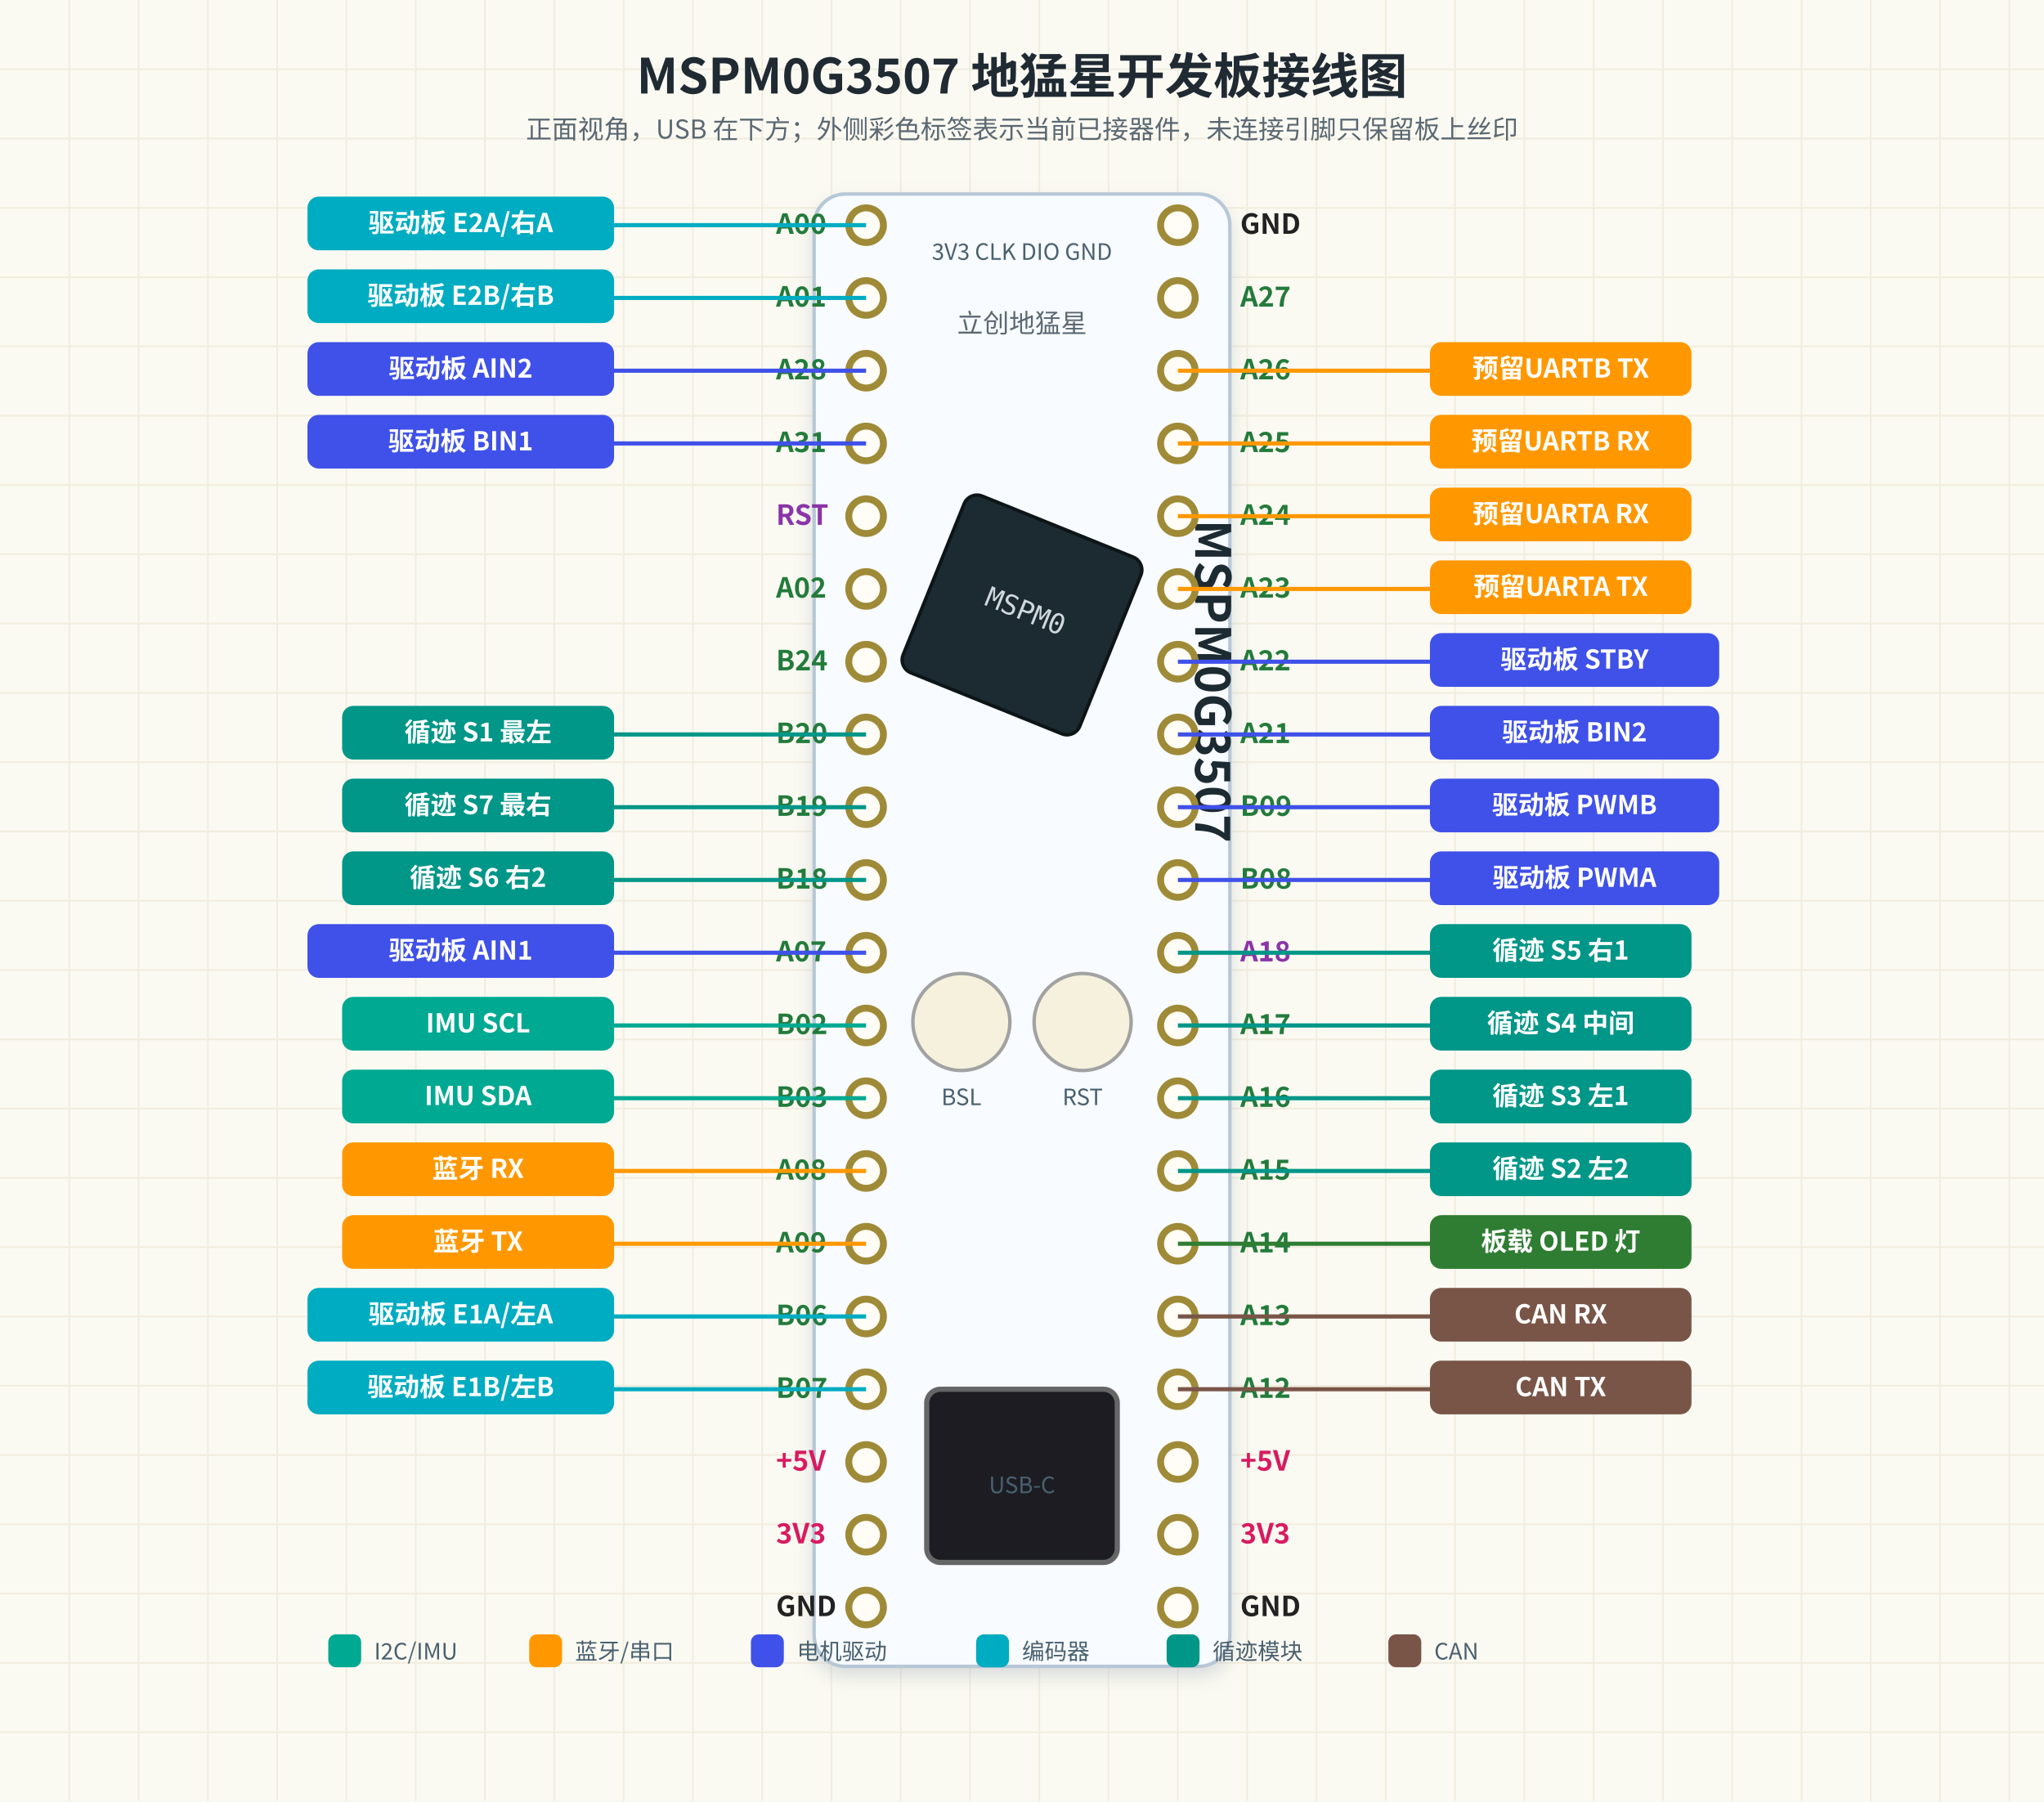
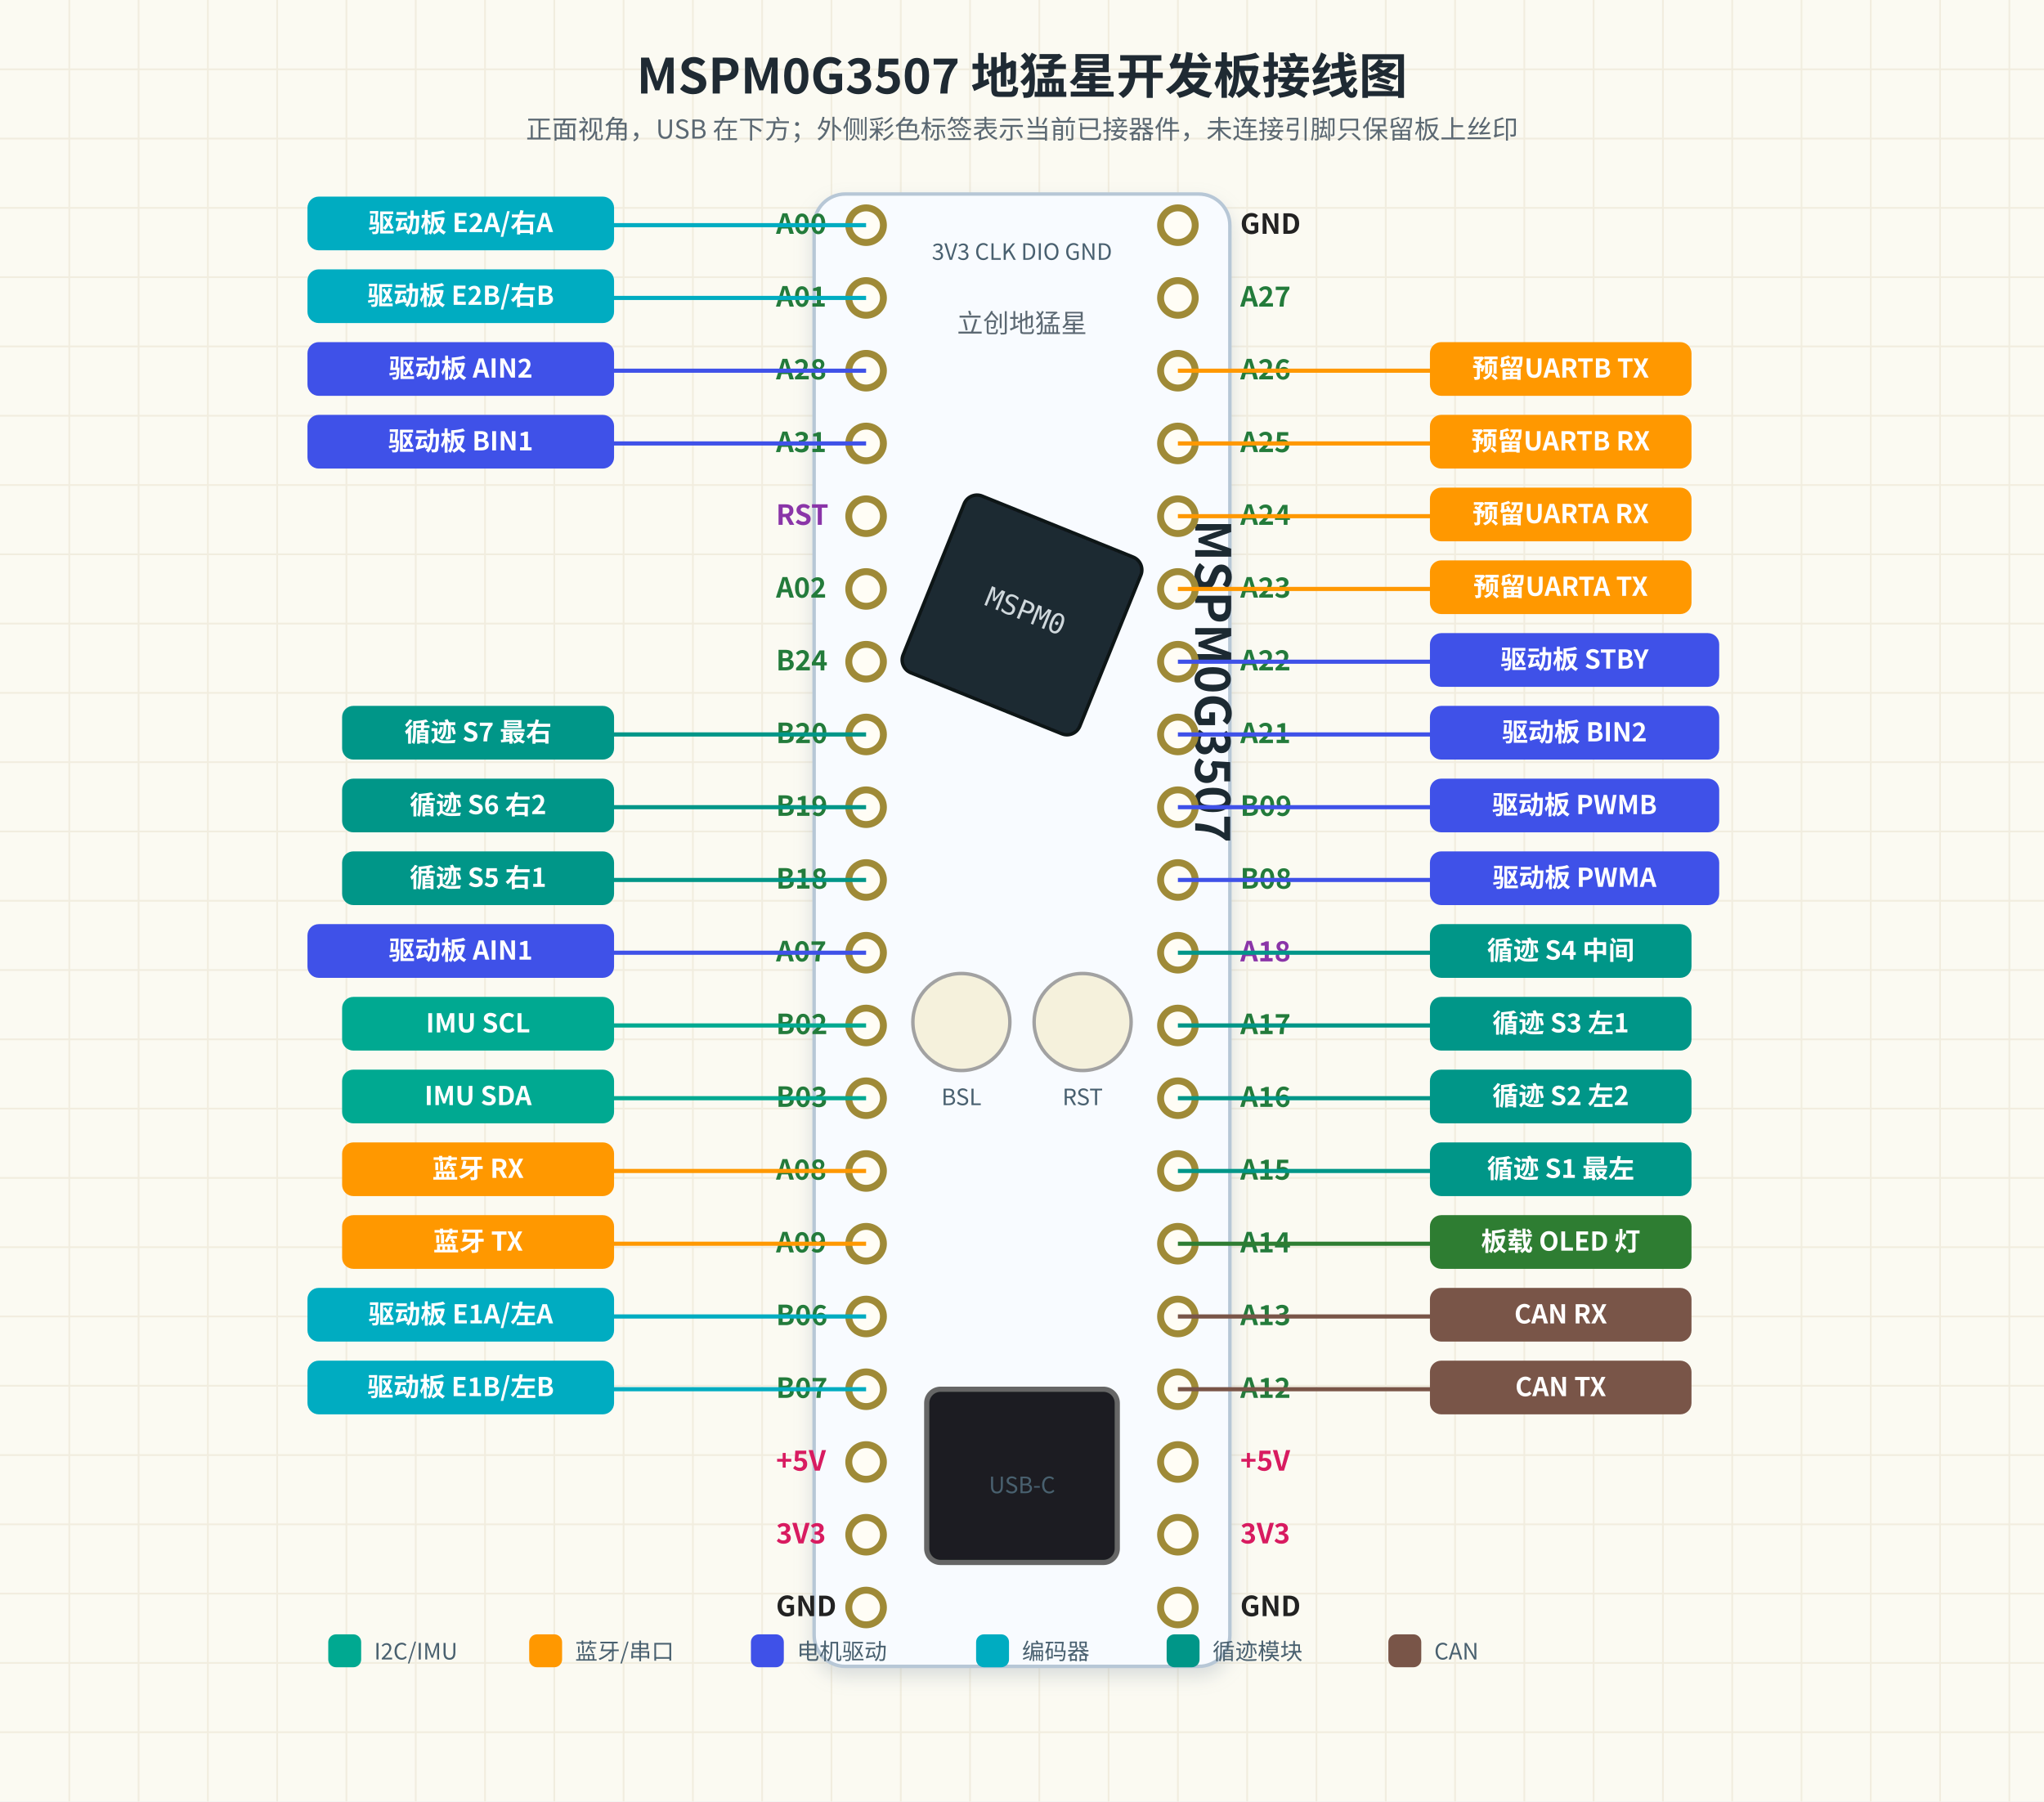
<svg xmlns="http://www.w3.org/2000/svg" width="1180" height="1040" viewBox="0 0 1180 1040">
  <defs>
    <style>
      .bg { fill: #fbfaf2; }
      .grid { stroke: #eee8d8; stroke-width: 1; }
      .board { fill: #f8fbff; stroke: #b7c7d6; stroke-width: 2; }
      .chip { fill: #1f2a33; stroke: #0e1419; stroke-width: 2; }
      .pin { fill: #fffdf5; stroke: #9f8a37; stroke-width: 4; }
      .pinText { font: 700 16px "Microsoft YaHei", "Noto Sans CJK SC", Arial, sans-serif; fill: #237b3b; }
      .pinTextPurple { font: 700 16px "Microsoft YaHei", "Noto Sans CJK SC", Arial, sans-serif; fill: #8a35a8; }
      .powerText { font: 700 16px "Microsoft YaHei", "Noto Sans CJK SC", Arial, sans-serif; fill: #d81b60; }
      .groundText { font: 700 16px "Microsoft YaHei", "Noto Sans CJK SC", Arial, sans-serif; fill: #222; }
      .title { font: 700 28px "Microsoft YaHei", "Noto Sans CJK SC", Arial, sans-serif; fill: #1f2a33; }
      .sub { font: 15px "Microsoft YaHei", "Noto Sans CJK SC", Arial, sans-serif; fill: #5b6872; }
      .labelText { font: 700 15px "Microsoft YaHei", "Noto Sans CJK SC", Arial, sans-serif; fill: white; }
      .small { font: 13px "Microsoft YaHei", "Noto Sans CJK SC", Arial, sans-serif; fill: #49606f; }
      .wire { fill: none; stroke-width: 2.4; }
      .i2c { fill: #00a991; stroke: #00a991; }
      .uart { fill: #ff9800; stroke: #ff9800; }
      .motor { fill: #3f51e8; stroke: #3f51e8; }
      .enc { fill: #00acc1; stroke: #00acc1; }
      .line { fill: #009688; stroke: #009688; }
      .can { fill: #795548; stroke: #795548; }
      .oled { fill: #2e7d32; stroke: #2e7d32; }
      .io { fill: #8bc34a; stroke: #8bc34a; }
      .adc { fill: #f06292; stroke: #f06292; }
      .servo { fill: #ab47bc; stroke: #ab47bc; }
      .power { fill: #e91e63; stroke: #e91e63; }
      .gnd { fill: #333; stroke: #333; }
    </style>
    <filter id="shadow" x="-10%" y="-10%" width="120%" height="120%">
      <feDropShadow dx="0" dy="5" stdDeviation="5" flood-color="#9aa8b1" flood-opacity="0.35" />
    </filter>
  </defs>
  <rect class="bg" width="1180" height="1040" />
  <g opacity="0.75">
    <path class="grid" d="M0 40H1180M0 80H1180M0 120H1180M0 160H1180M0 200H1180M0 240H1180M0 280H1180M0 320H1180M0 360H1180M0 400H1180M0 440H1180M0 480H1180M0 520H1180M0 560H1180M0 600H1180M0 640H1180M0 680H1180M0 720H1180M0 760H1180M0 800H1180M0 840H1180M0 880H1180M0 920H1180M0 960H1180M0 1000H1180" />
    <path class="grid" d="M40 0V1040M80 0V1040M120 0V1040M160 0V1040M200 0V1040M240 0V1040M280 0V1040M320 0V1040M360 0V1040M400 0V1040M440 0V1040M480 0V1040M520 0V1040M560 0V1040M600 0V1040M640 0V1040M680 0V1040M720 0V1040M760 0V1040M800 0V1040M840 0V1040M880 0V1040M920 0V1040M960 0V1040M1000 0V1040M1040 0V1040M1080 0V1040M1120 0V1040M1160 0V1040" />
  </g>
  <text x="590" y="54" class="title" text-anchor="middle">MSPM0G3507 地猛星开发板接线图</text>
  <text x="590" y="80" class="sub" text-anchor="middle">正面视角，USB 在下方；外侧彩色标签表示当前已接器件，未连接引脚只保留板上丝印</text>
  <g filter="url(#shadow)">
    <rect x="470" y="112" width="240" height="850" rx="18" class="board" />
    <text x="590" y="150" class="small" text-anchor="middle">3V3  CLK  DIO  GND</text>
    <text x="590" y="192" class="sub" text-anchor="middle">立创地猛星</text>
    <text x="690" y="300" class="title" transform="rotate(90 690 300)" font-size="22">MSPM0G3507</text>
    <rect x="535" y="300" width="110" height="110" rx="8" class="chip" transform="rotate(22 590 355)" />
    <text x="590" y="358" font-family="Consolas, monospace" font-size="16" fill="#cfd8dc" text-anchor="middle" transform="rotate(22 590 358)">MSPM0</text>
    <circle cx="555" cy="590" r="28" fill="#f5f1dc" stroke="#a2a2a2" stroke-width="2" />
    <circle cx="625" cy="590" r="28" fill="#f5f1dc" stroke="#a2a2a2" stroke-width="2" />
    <text x="555" y="638" class="small" text-anchor="middle">BSL</text>
    <text x="625" y="638" class="small" text-anchor="middle">RST</text>
    <rect x="535" y="802" width="110" height="100" rx="8" fill="#1c1f22" stroke="#666" stroke-width="3" />
    <text x="590" y="862" class="small" text-anchor="middle" fill="#e9eef2">USB-C</text>
  </g>
  <g id="left-pins">
    <circle class="pin" cx="500" cy="130" r="10" />
    <text class="pinText" x="448" y="135">A00</text>
    <circle class="pin" cx="500" cy="172" r="10" />
    <text class="pinText" x="448" y="177">A01</text>
    <circle class="pin" cx="500" cy="214" r="10" />
    <text class="pinText" x="448" y="219">A28</text>
    <circle class="pin" cx="500" cy="256" r="10" />
    <text class="pinText" x="448" y="261">A31</text>
    <circle class="pin" cx="500" cy="298" r="10" />
    <text class="pinTextPurple" x="448" y="303">RST</text>
    <circle class="pin" cx="500" cy="340" r="10" />
    <text class="pinText" x="448" y="345">A02</text>
    <circle class="pin" cx="500" cy="382" r="10" />
    <text class="pinText" x="448" y="387">B24</text>
    <circle class="pin" cx="500" cy="424" r="10" />
    <text class="pinText" x="448" y="429">B20</text>
    <circle class="pin" cx="500" cy="466" r="10" />
    <text class="pinText" x="448" y="471">B19</text>
    <circle class="pin" cx="500" cy="508" r="10" />
    <text class="pinText" x="448" y="513">B18</text>
    <circle class="pin" cx="500" cy="550" r="10" />
    <text class="pinText" x="448" y="555">A07</text>
    <circle class="pin" cx="500" cy="592" r="10" />
    <text class="pinText" x="448" y="597">B02</text>
    <circle class="pin" cx="500" cy="634" r="10" />
    <text class="pinText" x="448" y="639">B03</text>
    <circle class="pin" cx="500" cy="676" r="10" />
    <text class="pinText" x="448" y="681">A08</text>
    <circle class="pin" cx="500" cy="718" r="10" />
    <text class="pinText" x="448" y="723">A09</text>
    <circle class="pin" cx="500" cy="760" r="10" />
    <text class="pinText" x="448" y="765">B06</text>
    <circle class="pin" cx="500" cy="802" r="10" />
    <text class="pinText" x="448" y="807">B07</text>
    <circle class="pin" cx="500" cy="844" r="10" />
    <text class="powerText" x="448" y="849">+5V</text>
    <circle class="pin" cx="500" cy="886" r="10" />
    <text class="powerText" x="448" y="891">3V3</text>
    <circle class="pin" cx="500" cy="928" r="10" />
    <text class="groundText" x="448" y="933">GND</text>
  </g>
  <g id="right-pins">
    <circle class="pin" cx="680" cy="130" r="10" />
    <text class="groundText" x="716" y="135">GND</text>
    <circle class="pin" cx="680" cy="172" r="10" />
    <text class="pinText" x="716" y="177">A27</text>
    <circle class="pin" cx="680" cy="214" r="10" />
    <text class="pinText" x="716" y="219">A26</text>
    <circle class="pin" cx="680" cy="256" r="10" />
    <text class="pinText" x="716" y="261">A25</text>
    <circle class="pin" cx="680" cy="298" r="10" />
    <text class="pinText" x="716" y="303">A24</text>
    <circle class="pin" cx="680" cy="340" r="10" />
    <text class="pinText" x="716" y="345">A23</text>
    <circle class="pin" cx="680" cy="382" r="10" />
    <text class="pinText" x="716" y="387">A22</text>
    <circle class="pin" cx="680" cy="424" r="10" />
    <text class="pinText" x="716" y="429">A21</text>
    <circle class="pin" cx="680" cy="466" r="10" />
    <text class="pinText" x="716" y="471">B09</text>
    <circle class="pin" cx="680" cy="508" r="10" />
    <text class="pinText" x="716" y="513">B08</text>
    <circle class="pin" cx="680" cy="550" r="10" />
    <text class="pinTextPurple" x="716" y="555">A18</text>
    <circle class="pin" cx="680" cy="592" r="10" />
    <text class="pinText" x="716" y="597">A17</text>
    <circle class="pin" cx="680" cy="634" r="10" />
    <text class="pinText" x="716" y="639">A16</text>
    <circle class="pin" cx="680" cy="676" r="10" />
    <text class="pinText" x="716" y="681">A15</text>
    <circle class="pin" cx="680" cy="718" r="10" />
    <text class="pinText" x="716" y="723">A14</text>
    <circle class="pin" cx="680" cy="760" r="10" />
    <text class="pinText" x="716" y="765">A13</text>
    <circle class="pin" cx="680" cy="802" r="10" />
    <text class="pinText" x="716" y="807">A12</text>
    <circle class="pin" cx="680" cy="844" r="10" />
    <text class="powerText" x="716" y="849">+5V</text>
    <circle class="pin" cx="680" cy="886" r="10" />
    <text class="powerText" x="716" y="891">3V3</text>
    <circle class="pin" cx="680" cy="928" r="10" />
    <text class="groundText" x="716" y="933">GND</text>
  </g>
  <g id="labels-left">
    <path class="wire enc" d="M500 130 C420 130 392 130 354 130" />
    <rect class="enc" x="178" y="114" width="176" height="30" rx="6" />
    <text class="labelText" x="266" y="134" text-anchor="middle">驱动板 E2A/右A</text>
    <path class="wire enc" d="M500 172 C420 172 392 172 354 172" />
    <rect class="enc" x="178" y="156" width="176" height="30" rx="6" />
    <text class="labelText" x="266" y="176" text-anchor="middle">驱动板 E2B/右B</text>
    <path class="wire motor" d="M500 214 C420 214 392 214 354 214" />
    <rect class="motor" x="178" y="198" width="176" height="30" rx="6" />
    <text class="labelText" x="266" y="218" text-anchor="middle">驱动板 AIN2</text>
    <path class="wire motor" d="M500 256 C420 256 392 256 354 256" />
    <rect class="motor" x="178" y="240" width="176" height="30" rx="6" />
    <text class="labelText" x="266" y="260" text-anchor="middle">驱动板 BIN1</text>
    <path class="wire line" d="M500 424 C420 424 392 424 354 424" />
    <rect class="line" x="198" y="408" width="156" height="30" rx="6" />
-     <text class="labelText" x="276" y="428" text-anchor="middle">循迹 S1 最左</text>
+     <text class="labelText" x="276" y="428" text-anchor="middle">循迹 S7 最右</text>
    <path class="wire line" d="M500 466 C420 466 392 466 354 466" />
    <rect class="line" x="198" y="450" width="156" height="30" rx="6" />
-     <text class="labelText" x="276" y="470" text-anchor="middle">循迹 S7 最右</text>
+     <text class="labelText" x="276" y="470" text-anchor="middle">循迹 S6 右2</text>
    <path class="wire line" d="M500 508 C420 508 392 508 354 508" />
    <rect class="line" x="198" y="492" width="156" height="30" rx="6" />
-     <text class="labelText" x="276" y="512" text-anchor="middle">循迹 S6 右2</text>
+     <text class="labelText" x="276" y="512" text-anchor="middle">循迹 S5 右1</text>
    <path class="wire motor" d="M500 550 C420 550 392 550 354 550" />
    <rect class="motor" x="178" y="534" width="176" height="30" rx="6" />
    <text class="labelText" x="266" y="554" text-anchor="middle">驱动板 AIN1</text>
    <path class="wire i2c" d="M500 592 C420 592 392 592 354 592" />
    <rect class="i2c" x="198" y="576" width="156" height="30" rx="6" />
    <text class="labelText" x="276" y="596" text-anchor="middle">IMU SCL</text>
    <path class="wire i2c" d="M500 634 C420 634 392 634 354 634" />
    <rect class="i2c" x="198" y="618" width="156" height="30" rx="6" />
    <text class="labelText" x="276" y="638" text-anchor="middle">IMU SDA</text>
    <path class="wire uart" d="M500 676 C420 676 392 676 354 676" />
    <rect class="uart" x="198" y="660" width="156" height="30" rx="6" />
    <text class="labelText" x="276" y="680" text-anchor="middle">蓝牙 RX</text>
    <path class="wire uart" d="M500 718 C420 718 392 718 354 718" />
    <rect class="uart" x="198" y="702" width="156" height="30" rx="6" />
    <text class="labelText" x="276" y="722" text-anchor="middle">蓝牙 TX</text>
    <path class="wire enc" d="M500 760 C420 760 392 760 354 760" />
    <rect class="enc" x="178" y="744" width="176" height="30" rx="6" />
    <text class="labelText" x="266" y="764" text-anchor="middle">驱动板 E1A/左A</text>
    <path class="wire enc" d="M500 802 C420 802 392 802 354 802" />
    <rect class="enc" x="178" y="786" width="176" height="30" rx="6" />
    <text class="labelText" x="266" y="806" text-anchor="middle">驱动板 E1B/左B</text>
  </g>
  <g id="labels-right">
    <path class="wire uart" d="M680 214 C760 214 792 214 826 214" />
    <rect class="uart" x="826" y="198" width="150" height="30" rx="6" />
    <text class="labelText" x="901" y="218" text-anchor="middle">预留UARTB TX</text>
    <path class="wire uart" d="M680 256 C760 256 792 256 826 256" />
    <rect class="uart" x="826" y="240" width="150" height="30" rx="6" />
    <text class="labelText" x="901" y="260" text-anchor="middle">预留UARTB RX</text>
    <path class="wire uart" d="M680 298 C760 298 792 298 826 298" />
    <rect class="uart" x="826" y="282" width="150" height="30" rx="6" />
    <text class="labelText" x="901" y="302" text-anchor="middle">预留UARTA RX</text>
    <path class="wire uart" d="M680 340 C760 340 792 340 826 340" />
    <rect class="uart" x="826" y="324" width="150" height="30" rx="6" />
    <text class="labelText" x="901" y="344" text-anchor="middle">预留UARTA TX</text>
    <path class="wire motor" d="M680 382 C760 382 792 382 826 382" />
    <rect class="motor" x="826" y="366" width="166" height="30" rx="6" />
    <text class="labelText" x="909" y="386" text-anchor="middle">驱动板 STBY</text>
    <path class="wire motor" d="M680 424 C760 424 792 424 826 424" />
    <rect class="motor" x="826" y="408" width="166" height="30" rx="6" />
    <text class="labelText" x="909" y="428" text-anchor="middle">驱动板 BIN2</text>
    <path class="wire motor" d="M680 466 C760 466 792 466 826 466" />
    <rect class="motor" x="826" y="450" width="166" height="30" rx="6" />
    <text class="labelText" x="909" y="470" text-anchor="middle">驱动板 PWMB</text>
    <path class="wire motor" d="M680 508 C760 508 792 508 826 508" />
    <rect class="motor" x="826" y="492" width="166" height="30" rx="6" />
    <text class="labelText" x="909" y="512" text-anchor="middle">驱动板 PWMA</text>
    <path class="wire line" d="M680 550 C760 550 792 550 826 550" />
    <rect class="line" x="826" y="534" width="150" height="30" rx="6" />
-     <text class="labelText" x="901" y="554" text-anchor="middle">循迹 S5 右1</text>
+     <text class="labelText" x="901" y="554" text-anchor="middle">循迹 S4 中间</text>
    <path class="wire line" d="M680 592 C760 592 792 592 826 592" />
    <rect class="line" x="826" y="576" width="150" height="30" rx="6" />
-     <text class="labelText" x="901" y="596" text-anchor="middle">循迹 S4 中间</text>
+     <text class="labelText" x="901" y="596" text-anchor="middle">循迹 S3 左1</text>
    <path class="wire line" d="M680 634 C760 634 792 634 826 634" />
    <rect class="line" x="826" y="618" width="150" height="30" rx="6" />
-     <text class="labelText" x="901" y="638" text-anchor="middle">循迹 S3 左1</text>
+     <text class="labelText" x="901" y="638" text-anchor="middle">循迹 S2 左2</text>
    <path class="wire line" d="M680 676 C760 676 792 676 826 676" />
    <rect class="line" x="826" y="660" width="150" height="30" rx="6" />
-     <text class="labelText" x="901" y="680" text-anchor="middle">循迹 S2 左2</text>
+     <text class="labelText" x="901" y="680" text-anchor="middle">循迹 S1 最左</text>
    <path class="wire oled" d="M680 718 C760 718 792 718 826 718" />
    <rect class="oled" x="826" y="702" width="150" height="30" rx="6" />
    <text class="labelText" x="901" y="722" text-anchor="middle">板载 OLED 灯</text>
    <path class="wire can" d="M680 760 C760 760 792 760 826 760" />
    <rect class="can" x="826" y="744" width="150" height="30" rx="6" />
    <text class="labelText" x="901" y="764" text-anchor="middle">CAN RX</text>
    <path class="wire can" d="M680 802 C760 802 792 802 826 802" />
    <rect class="can" x="826" y="786" width="150" height="30" rx="6" />
    <text class="labelText" x="901" y="806" text-anchor="middle">CAN TX</text>
  </g>
  <g transform="translate(190 944)">
    <rect class="i2c" x="0" y="0" width="18" height="18" rx="4" />
    <text class="small" x="26" y="14">I2C/IMU</text>
    <rect class="uart" x="116" y="0" width="18" height="18" rx="4" />
    <text class="small" x="142" y="14">蓝牙/串口</text>
    <rect class="motor" x="244" y="0" width="18" height="18" rx="4" />
    <text class="small" x="270" y="14">电机驱动</text>
    <rect class="enc" x="374" y="0" width="18" height="18" rx="4" />
    <text class="small" x="400" y="14">编码器</text>
    <rect class="line" x="484" y="0" width="18" height="18" rx="4" />
    <text class="small" x="510" y="14">循迹模块</text>
    <rect class="can" x="612" y="0" width="18" height="18" rx="4" />
    <text class="small" x="638" y="14">CAN</text>
  </g>
</svg>
